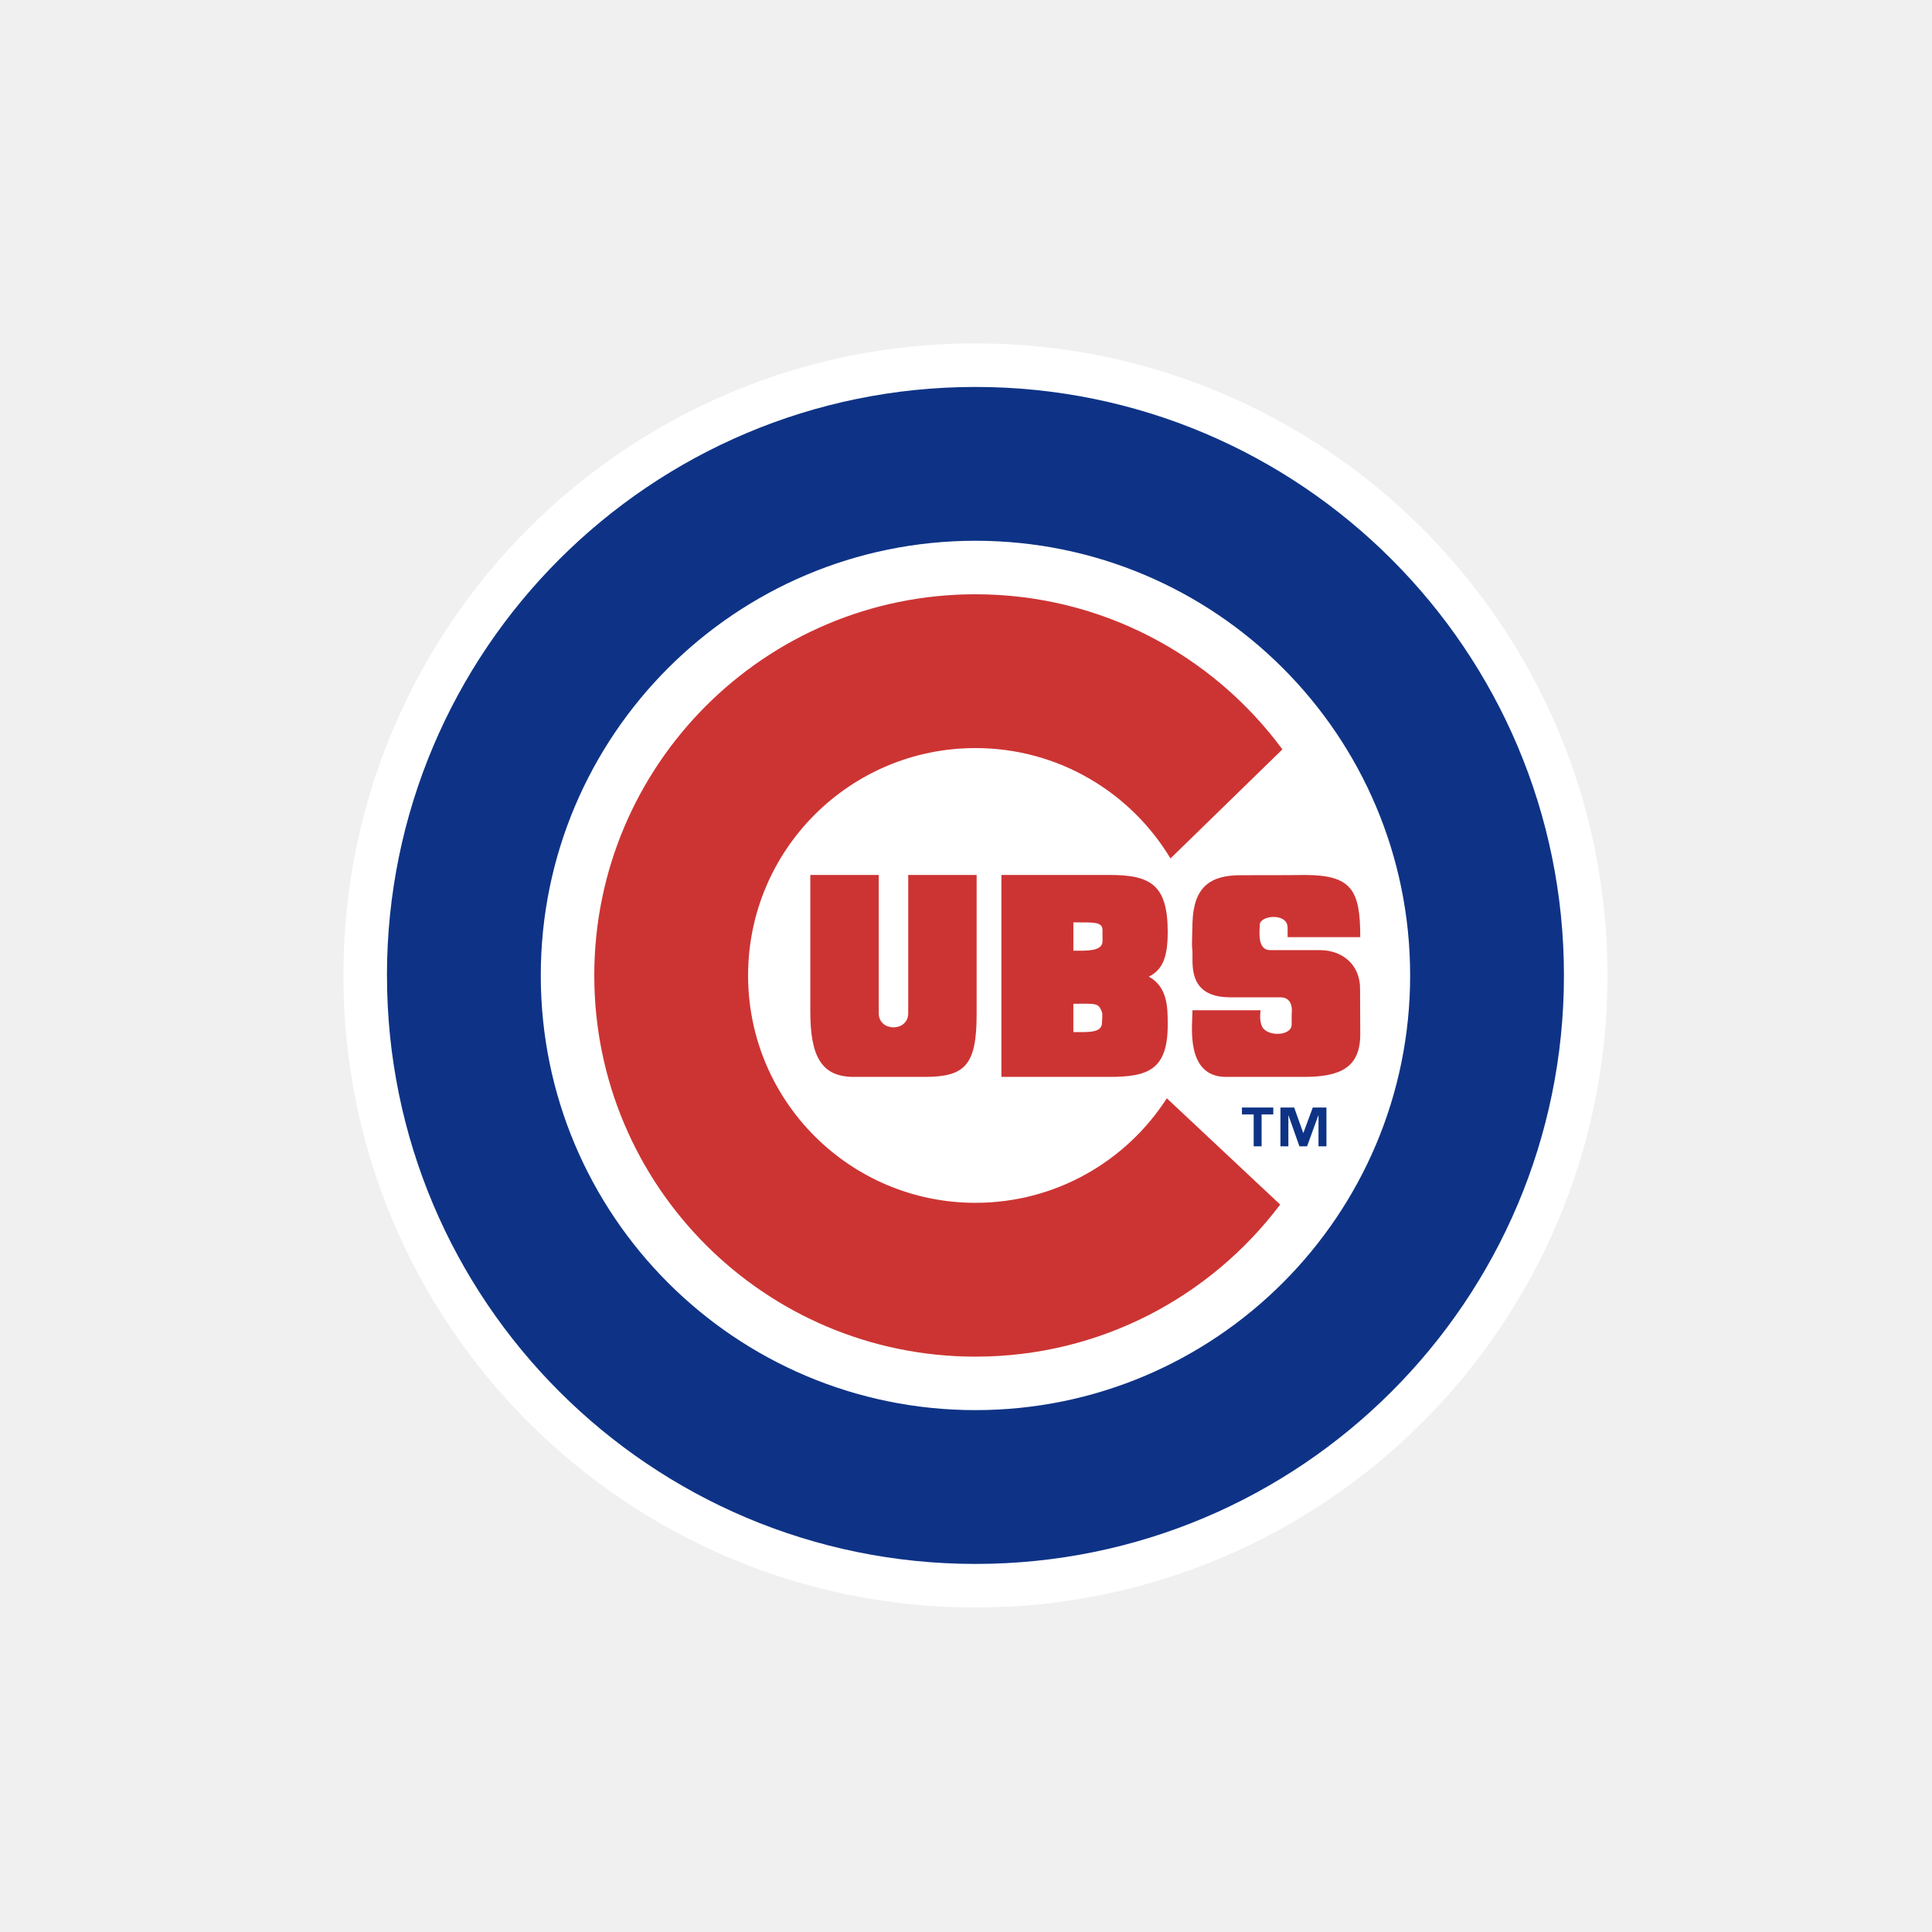
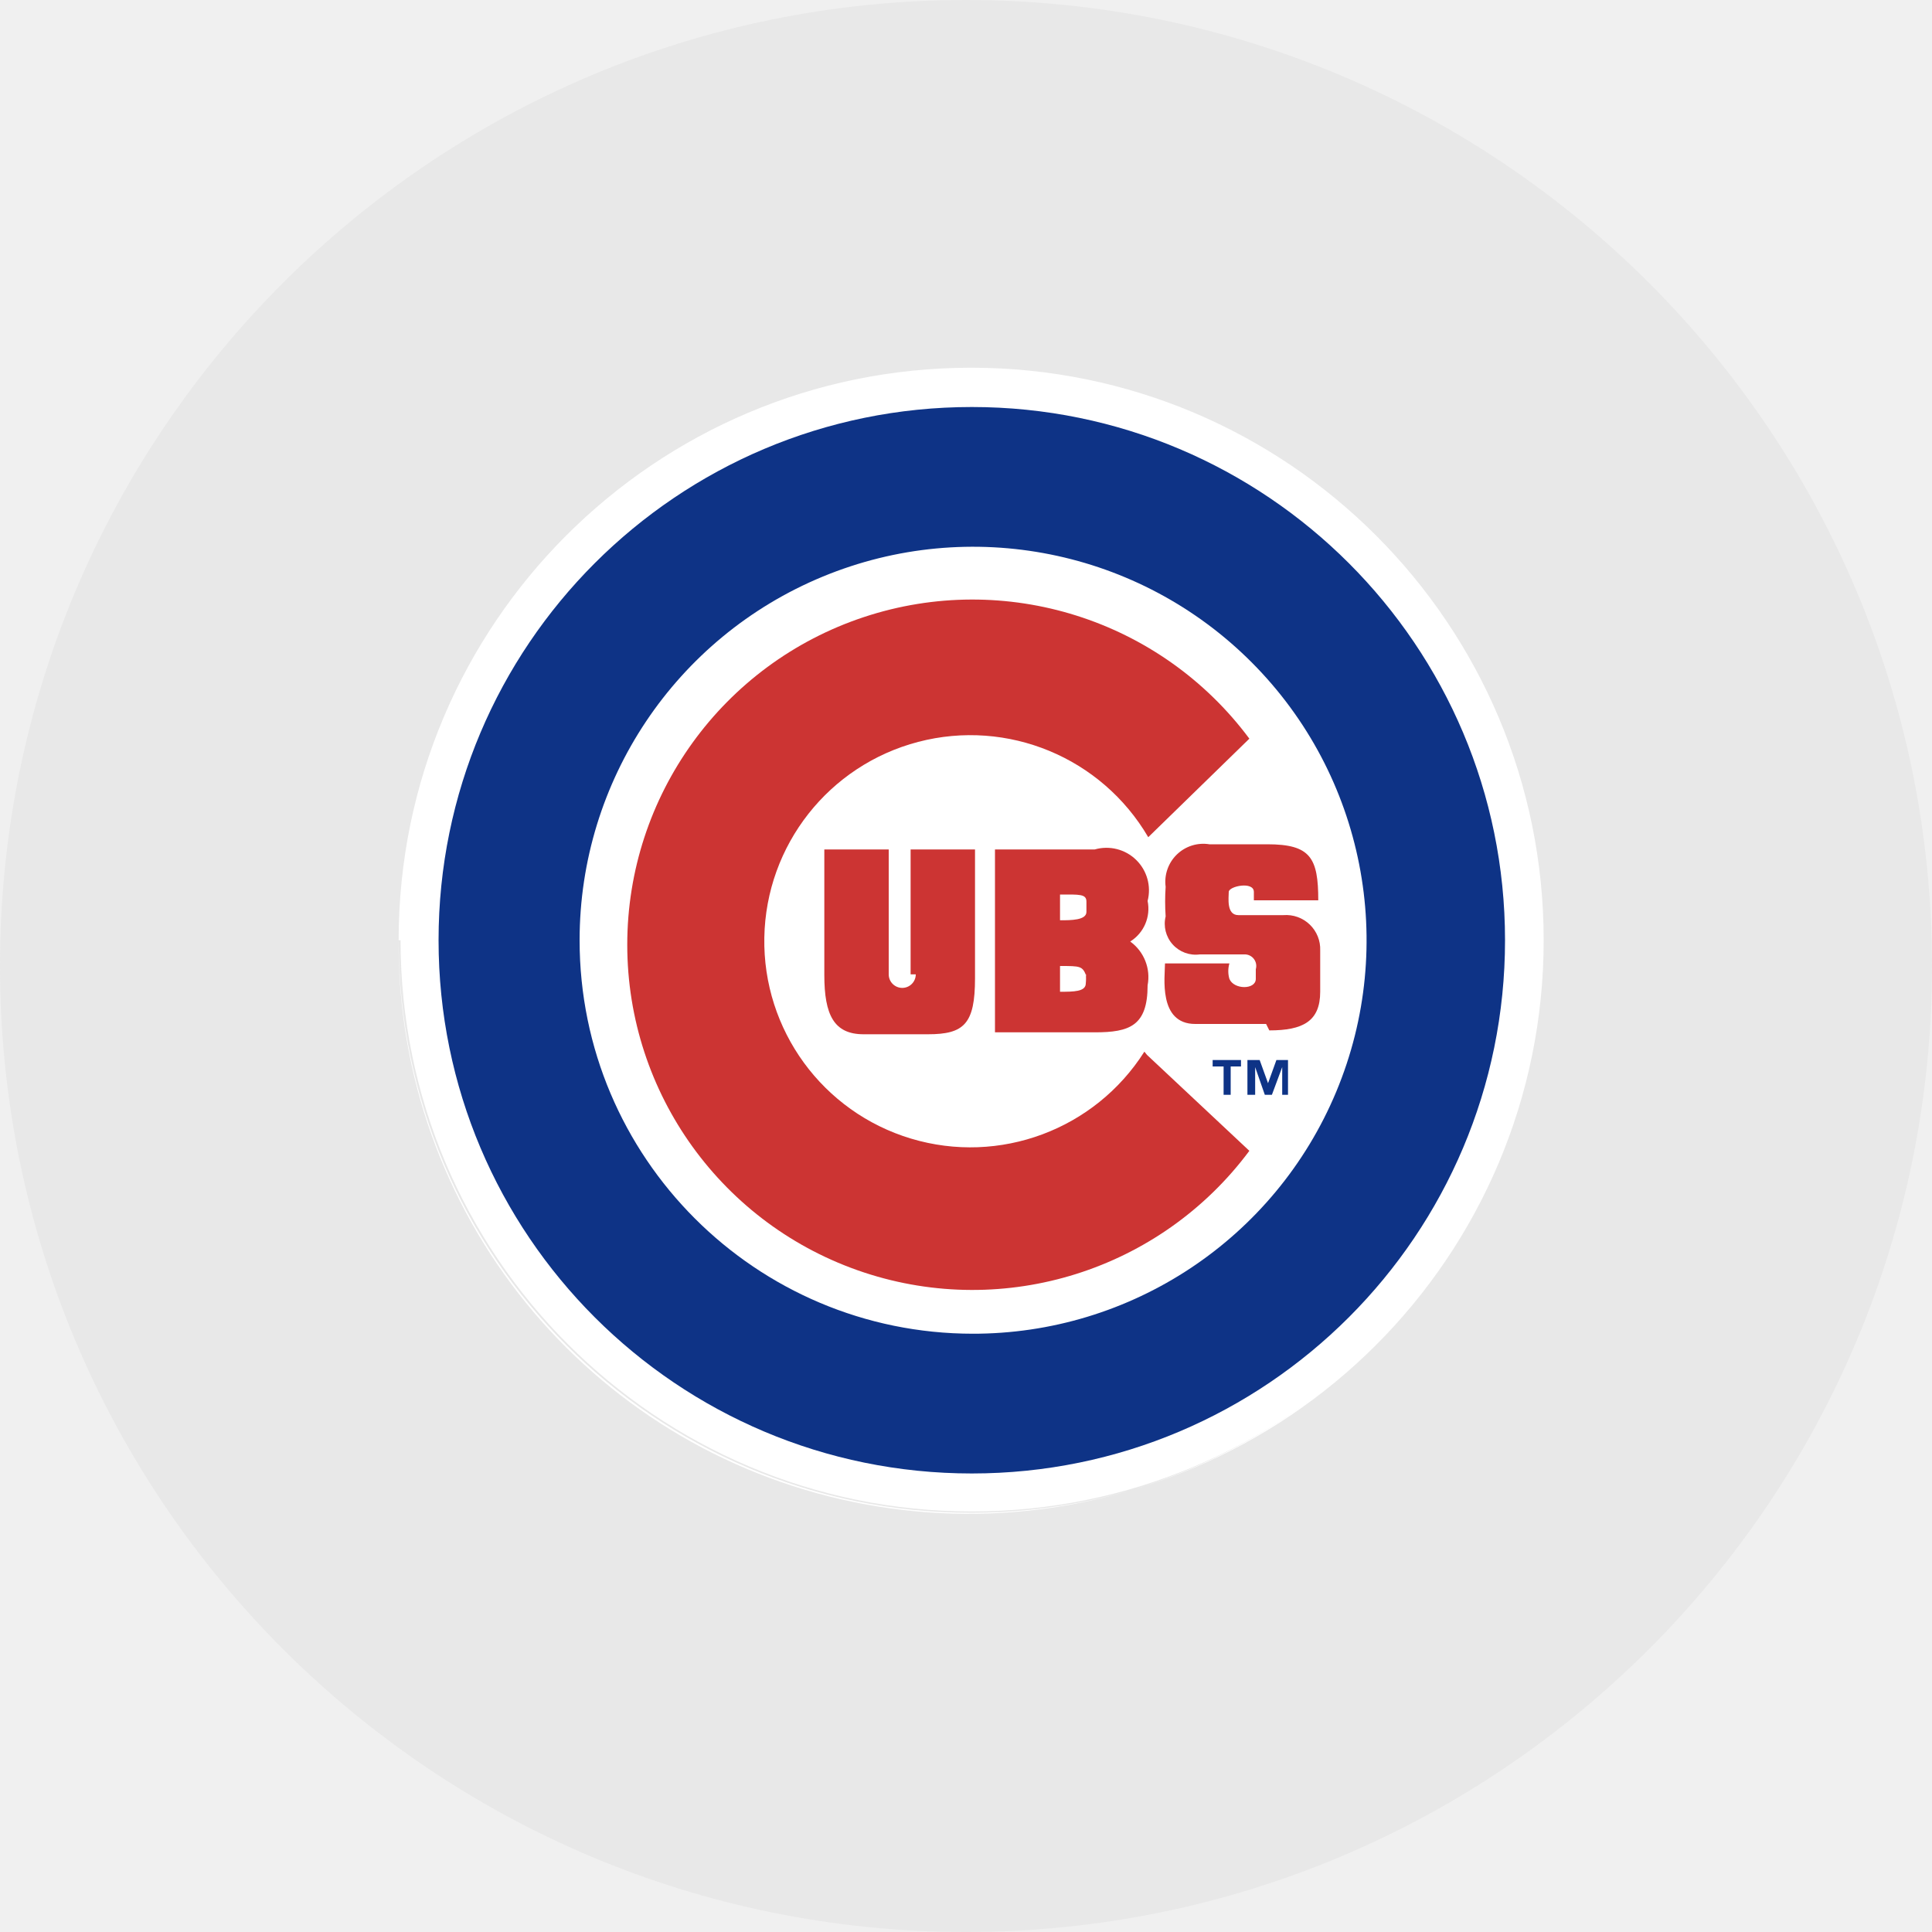
- <svg xmlns="http://www.w3.org/2000/svg" width="512" height="512" viewBox="0 0 512 512">
-   <g fill="none" fill-rule="evenodd">
-     <g fill="#FFF">
-       <path d="M91.422 258.503c0-92.277 74.804-167.083 167.083-167.083 92.27 0 167.08 74.806 167.08 167.083s-74.81 167.084-167.08 167.084c-92.277 0-167.083-74.807-167.083-167.084z" />
-       <path d="M91 258.5C91 165.998 165.995 91 258.498 91 351.01 91 426 165.998 426 258.5c0 92.51-74.99 167.5-167.502 167.5C165.995 426 91 351.01 91 258.5zm.834 0c0 46.025 18.655 87.69 48.82 117.85 30.166 30.163 71.825 48.82 117.844 48.82 46.03 0 87.693-18.656 117.863-48.82 30.15-30.16 48.816-71.826 48.816-117.85s-18.66-87.692-48.81-117.846C346.196 110.487 304.53 91.84 258.5 91.84c-46.02 0-87.68 18.647-117.845 48.815-30.165 30.154-48.82 71.822-48.82 117.846z" />
-     </g>
-     <path d="M265.38 285.387v-53.515h28.667c10.785 0 15.41 2.562 15.41 15.066 0 6.565-1.248 10.005-5 11.878 5 2.814 5 8.13 5 12.82 0 11.876-5.253 13.75-15.41 13.75H265.38z" fill="#CC3433" />
-     <path d="M102.545 258.503c0-86.13 69.824-155.958 155.96-155.958 86.13 0 155.956 69.826 155.956 155.958s-69.82 155.955-155.95 155.955c-86.135.002-155.96-69.823-155.96-155.955zm155.96 115.195c63.62 0 115.196-51.576 115.196-115.195 0-63.62-51.574-115.195-115.19-115.195-63.623 0-115.2 51.575-115.2 115.195 0 63.62 51.574 115.195 115.2 115.195z" fill="#0E3386" />
-     <path d="M309.217 291.06c-10.717 16.66-29.432 27.7-50.71 27.7-33.277 0-60.256-26.98-60.256-60.257 0-33.278 26.98-60.256 60.26-60.256 21.938 0 41.14 11.726 51.68 29.25l29.66-28.906c-18.403-24.922-47.98-41.102-81.34-41.102-55.793 0-101.02 45.228-101.02 101.018 0 55.788 45.227 101.018 101.02 101.018 32.998 0 62.306-15.827 80.745-40.305l-30.035-28.16z" fill="#CC3433" />
-     <path d="M240.688 268.508v-36.636h18.127v37.07c0 13.32-3.125 16.446-13.69 16.446h-18.88c-8.69 0-11.504-5.625-11.504-17.38V231.87h18.13v36.638c0 5 7.82 5 7.82-.002" fill="#CC3433" />
-     <path d="M292.177 246.476c-.07-2.195-2.127-2.038-7.725-2.038v7.502c3.123 0 7.725.31 7.725-2.5v-2.964zm-.135 21.772c-.96-2.555-1.497-2.242-7.592-2.242v7.504c3.908 0 7.592.308 7.592-2.5 0-.706.188-2.24 0-2.762z" fill="#FFF" />
-     <path d="M345.674 285.387c9.76 0 14.807-2.657 14.807-11.286 0-1.06-.063-10.903-.05-12 .055-6.25-4.45-10.312-10.756-10.312H336.61c-3.546 0-2.758-5.156-2.758-6.72 0-2.5 7.38-3.28 7.38.782v2.5h19.25c0-12.505-2.252-16.474-14.806-16.474-2.914.062-13.607.062-16.91.062-8.052 0-12.438 3.126-12.743 12.505-.293 9.378 0 5.314 0 8.754 0 3.437-.536 11.096 9.993 11.096H339.3c3.756 0 3.004 4.376 3.004 4.376v2.812c0 3.126-6.35 3.283-7.773.687-.94-1.72-.45-4.44-.45-4.44h-18.06c0 3.75-2.03 17.66 8.888 17.66 9.912-.003 20.77-.003 20.77-.003z" fill="#CC3433" />
-     <path d="M337.44 295.334h-3.104v8.456h-2.097v-8.456h-3.11V293.5h8.305v1.834zm14.078 8.456h-2.1v-8.183h-.052l-2.98 8.183h-2.028l-2.885-8.183h-.043v8.183h-2.102V293.5h3.64l2.396 6.723h.048l2.49-6.722h3.618v10.29h-.002z" fill="#0E3386" />
-   </g>
+ <svg xmlns="http://www.w3.org/2000/svg" id="Layer_1" data-name="Layer 1" viewBox="0 0 30 30">
+   <defs>
+     <style>.cls-1{fill:#e8e8e8;}.cls-2{fill:#fff;}.cls-3{fill:#cc3433;}.cls-4{fill:#0e3386;}</style>
+   </defs>
+   <circle class="cls-1" cx="15" cy="15" r="15" />
+   <path class="cls-2" d="M6.22,14.6a8.87,8.87,0,1,1,8.87,8.87A8.87,8.87,0,0,1,6.22,14.6h0Z" />
+   <path class="cls-2" d="M6.19,14.6a8.89,8.89,0,1,1,8.89,8.89A8.89,8.89,0,0,1,6.19,14.6Zm0,0A8.85,8.85,0,1,0,8.83,8.35,8.82,8.82,0,0,0,6.24,14.6h0Z" />
+   <path class="cls-3" d="M15.45,16V13.19H17a0.66,0.66,0,0,1,.82.8,0.6,0.6,0,0,1-.27.63,0.68,0.68,0,0,1,.27.68c0,0.63-.28.73-0.82,0.73H15.45Z" />
+   <path class="cls-4" d="M6.81,14.6a8.28,8.28,0,1,1,8.28,8.28A8.28,8.28,0,0,1,6.81,14.6h0Zm8.28,6.11A6.11,6.11,0,1,0,9,14.6a6.11,6.11,0,0,0,6.11,6.11h0Z" />
+   <path class="cls-3" d="M17.77,16.33A3.2,3.2,0,1,1,17.83,13l1.57-1.53a5.36,5.36,0,1,0,0,6.4l-1.59-1.49h0Z" />
+   <path class="cls-3" d="M14.14,15.13V13.19h1v2c0,0.71-.17.87-0.73,0.87h-1c-0.46,0-.61-0.3-0.61-0.92V13.19h1v1.94a0.21,0.21,0,0,0,.42,0" />
+   <path class="cls-2" d="M16.87,14c0-.12-0.11-0.11-0.41-0.11v0.4c0.17,0,.41,0,0.41-0.13V14Zm0,1.16C16.81,15,16.78,15,16.46,15v0.4c0.21,0,.4,0,0.4-0.13A0.72,0.72,0,0,0,16.86,15.12Z" />
+   <path class="cls-3" d="M19.71,16c0.52,0,.79-0.14.79-0.6,0-.06,0-0.58,0-0.64a0.53,0.53,0,0,0-.57-0.55H19.23c-0.19,0-.15-0.27-0.15-0.36s0.39-.17.39,0v0.13h1c0-.66-0.12-0.87-0.79-0.87h-0.9a0.59,0.59,0,0,0-.68.66,3.43,3.43,0,0,0,0,.46,0.48,0.48,0,0,0,.53.59h0.71a0.18,0.18,0,0,1,.16.23v0.15c0,0.17-.34.17-0.41,0a0.43,0.43,0,0,1,0-.24h-1c0,0.2-.11.94,0.47,0.94h1.1Z" />
+   <path class="cls-4" d="M19.27,16.56H19.11V17H19V16.56H18.83v-0.1h0.44v0.1h0ZM20,17H19.91V16.57h0L19.75,17H19.64l-0.15-.43h0V17H19.37V16.46h0.19l0.13,0.36h0l0.13-.36H20V17h0Z" />
</svg>
